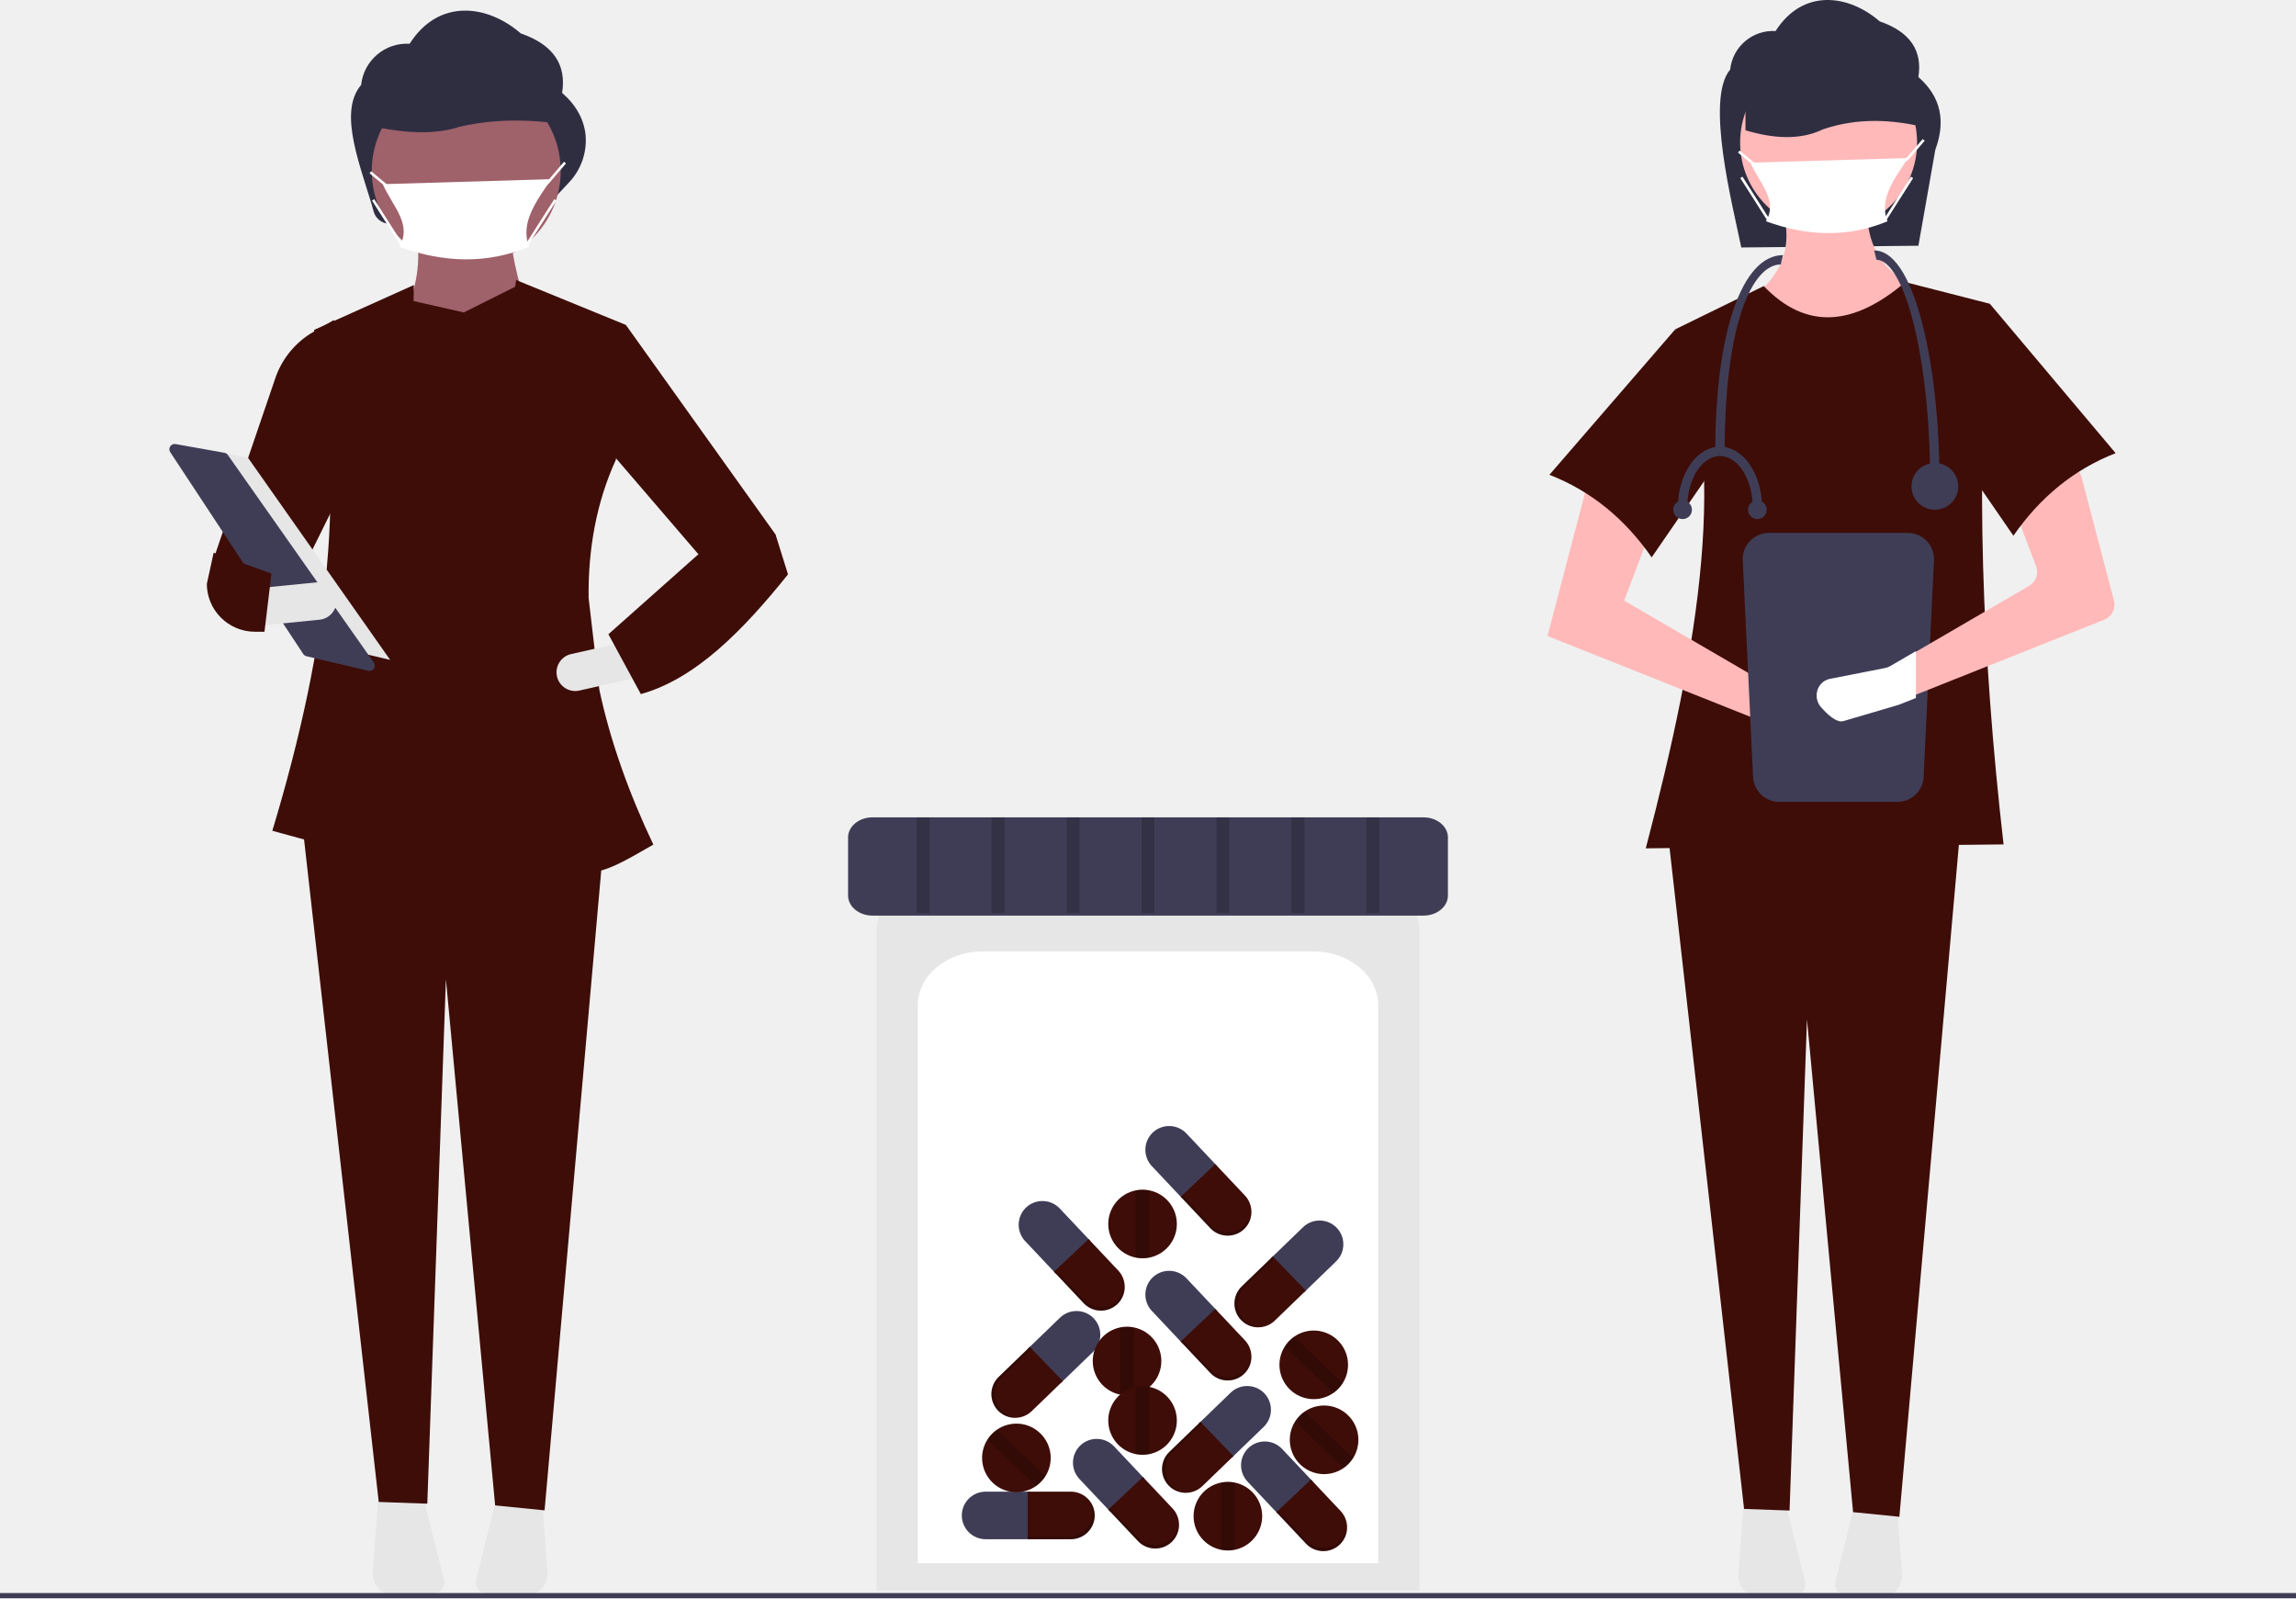
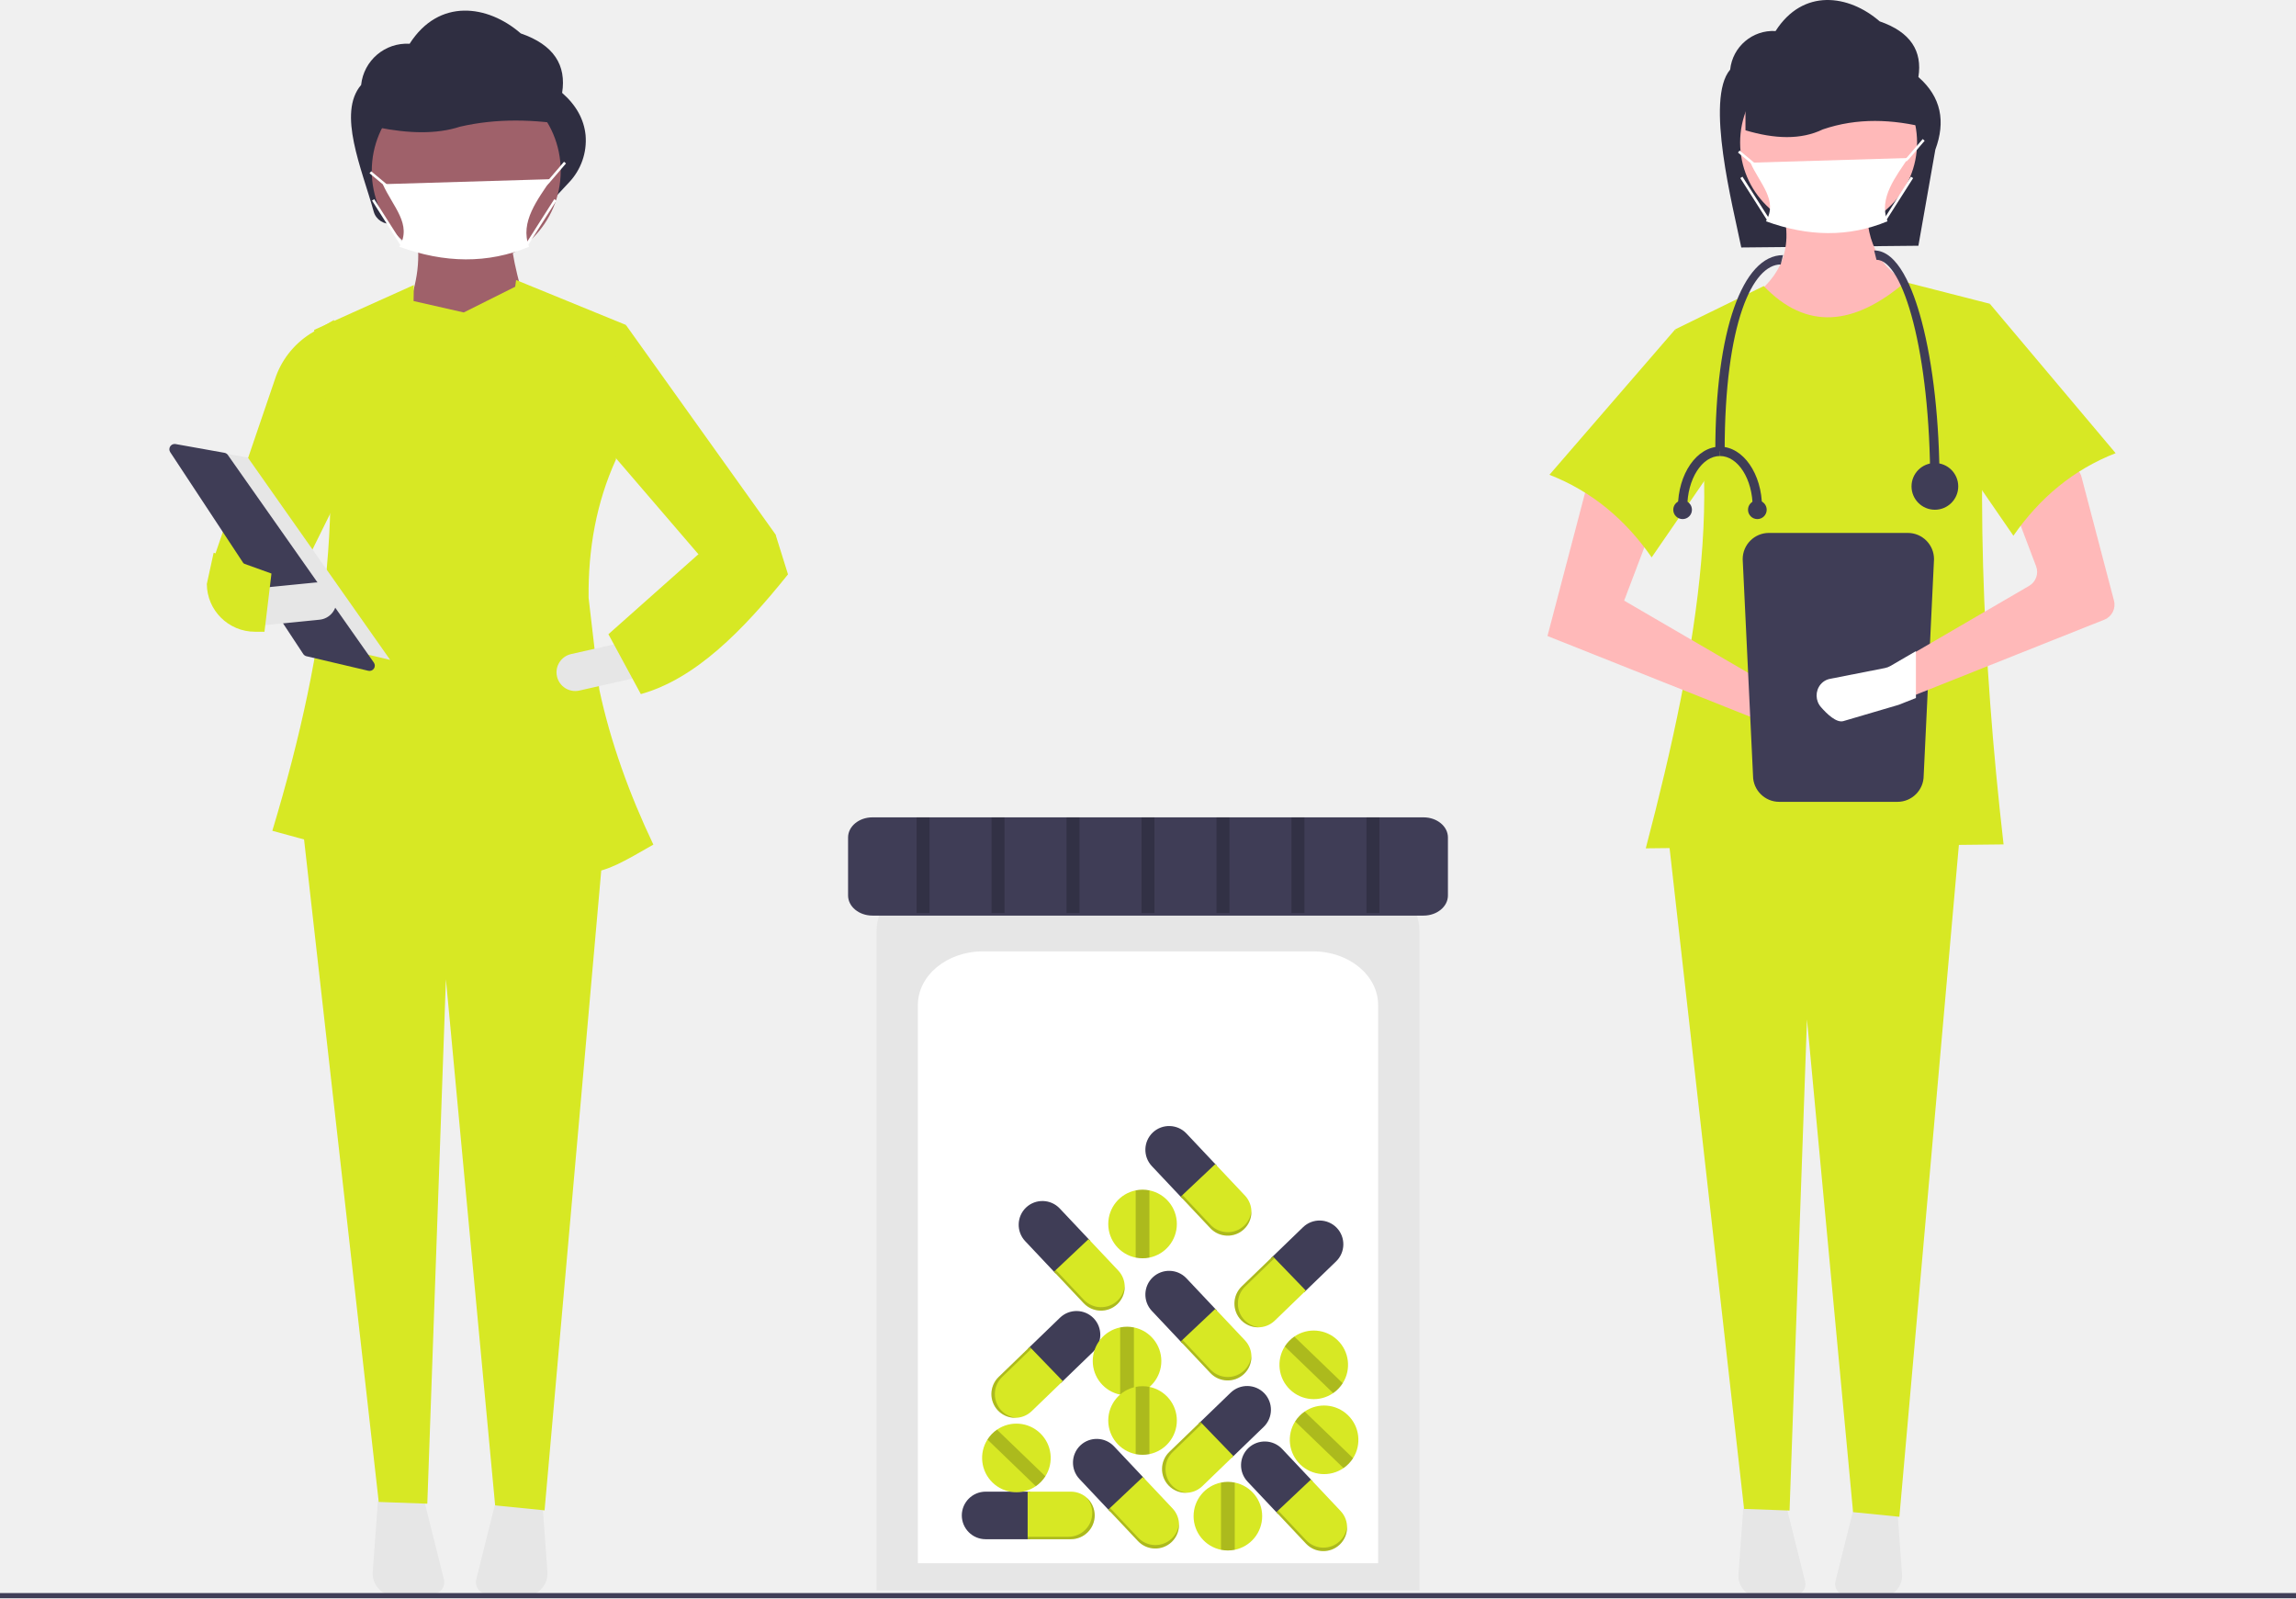
<svg xmlns="http://www.w3.org/2000/svg" data-name="Layer 1" width="888" height="618.106" viewBox="0 0 888 618.106">
  <path d="M897.957,235.99l-68.502.667c-3.22-15.851-14.038-57.443-4.295-68.787A16.674,16.674,0,0,1,842.723,152.95h0c10.617-16.62,28.302-14.124,40.255-3.745,12.029,4.151,16.565,11.525,14.979,21.532,8.909,7.798,10.552,17.285,6.553,28.085Z" transform="translate(-156 -140.947)" fill="#2f2e41" />
  <path d="M891.362,278.189l-49.422-6.843-9.884-14.447c13.616-9.032,18.434-21.647,12.166-38.778l34.216-.76c-1.603,15.255,3.442,27.067,17.488,34.216Z" transform="translate(-156 -140.947)" fill="#ffb9b9" />
  <path d="M830.255,723.967l-1.89,25.835a8.224,8.224,0,0,0,8.7,8.809L850.335,757.807a4.195,4.195,0,0,0,3.815-5.204l-7.366-29.463Z" transform="translate(-156 -140.947)" fill="#e6e6e6" />
  <path d="M873.216,723.14l-7.366,29.463a4.195,4.195,0,0,0,3.815,5.204l13.27.804a8.224,8.224,0,0,0,8.7-8.809l-1.89-25.835Z" transform="translate(-156 -140.947)" fill="#e6e6e6" />
-   <polygon points="734.602 586.606 716.694 584.809 698.866 394.239 692.128 584.195 674.534 583.565 644.881 320.485 758.172 320.485 734.602 586.606" fill="#3e0d08" />
+   <polygon points="734.602 586.606 716.694 584.809 698.866 394.239 692.128 584.195 674.534 583.565 644.881 320.485 758.172 320.485 734.602 586.606" fill="#d7e824" />
  <circle cx="707.229" cy="55.125" r="34.216" fill="#ffb9b9" />
-   <path d="M930.9,467.515l-138.383,1.521c20.537-78.181,32.821-150.804,11.405-200.731l34.216-16.728c16.498,17.208,34.871,15.434,54.745-1.521l32.695,8.364C919.978,323.891,922.488,394.011,930.9,467.515Z" transform="translate(-156 -140.947)" fill="#3e0d08" />
+   <path d="M930.9,467.515l-138.383,1.521c20.537-78.181,32.821-150.804,11.405-200.731l34.216-16.728c16.498,17.208,34.871,15.434,54.745-1.521l32.695,8.364C919.978,323.891,922.488,394.011,930.9,467.515Z" transform="translate(-156 -140.947)" fill="#d7e824" />
  <path d="M754.5,386.919l85.919,34.216,19.209,5.65a6.645,6.645,0,0,0,8.322-4.763h0a6.645,6.645,0,0,0-3.783-7.7l-19.946-6.113-60.067-34.976,12.546-33.075L770.467,326.091Z" transform="translate(-156 -140.947)" fill="#ffb9b9" />
-   <path d="M755.26,324.57c16.347,6.377,29.349,17.261,39.538,31.934l31.934-46.381-22.81-41.819Z" transform="translate(-156 -140.947)" fill="#3e0d08" />
+   <path d="M755.26,324.57c16.347,6.377,29.349,17.261,39.538,31.934l31.934-46.381-22.81-41.819Z" transform="translate(-156 -140.947)" fill="#d7e824" />
  <path d="M901.792,190.527c-13.887-3.578-27.54-4.069-40.813.469-8.455,4.095-18.608,3.717-29.899.344V157.203l60.959,1.626Z" transform="translate(-156 -140.947)" fill="#2f2e41" />
  <path d="M840.134,347.053A10.145,10.145,0,0,0,830,357.187l4,83.732A10.145,10.145,0,0,0,844.134,451.053h45.732A10.145,10.145,0,0,0,900,440.919l4-83.732A10.145,10.145,0,0,0,893.866,347.053Z" transform="translate(-156 -140.947)" fill="#3f3d56" />
  <path d="M969.89,380.593,895,410.413l-5.65,2.25c-.18.07-.36.13-.55.19l-18.93,5.57c-2.42.71-5.77-2.55-7.73-4.8a6.085,6.085,0,0,1-.16-7.93,6.746,6.746,0,0,1,.86-.83,5.589,5.589,0,0,1,2.5-1.1l18.91-3.72a6.336,6.336,0,0,0,1.93-.72l8.82-5.14,45.79-26.66a6.218,6.218,0,0,0,2.69-7.58l-8.74-23.05a6.211,6.211,0,0,1,2.87-7.68l14.48-7.76a6.206,6.206,0,0,1,8.94,3.9L973.6,373.233A6.219,6.219,0,0,1,969.89,380.593Z" transform="translate(-156 -140.947)" fill="#ffb9b9" />
-   <path d="M974.24,316.206c-16.347,6.377-29.349,17.261-39.538,31.934l-31.934-46.381,22.81-43.34Z" transform="translate(-156 -140.947)" fill="#3e0d08" />
+   <path d="M974.24,316.206c-16.347,6.377-29.349,17.261-39.538,31.934l-31.934-46.381,22.81-43.34Z" transform="translate(-156 -140.947)" fill="#d7e824" />
  <path d="M886,226.526c-14.968,6.226-30.663,5.973-47,0,4.754-8.114-2.352-14.469-6-22.66l61-1.813C889.335,209.169,882.452,217.576,886,226.526Z" transform="translate(-156 -140.947)" fill="#fff" />
  <polygon points="737.354 62.46 736.646 61.753 737.646 60.753 743.62 53.781 744.38 54.431 738.38 61.431 737.354 62.46" fill="#fff" />
  <rect x="831" y="198.148" width="1.001" height="7.81" transform="translate(-12.03491 570.5309) rotate(-50.19443)" fill="#fff" />
  <rect x="880.471" y="217.303" width="19.558" height="1" transform="matrix(0.537, -0.84358, 0.84358, 0.537, 72.44944, 710.8936)" fill="#fff" />
  <rect x="834.25" y="208.024" width="1" height="19.558" transform="translate(-142.4296 341.2609) rotate(-32.47119)" fill="#fff" />
  <path d="M897,392.768V410.885l-6.307,2.512c-.201.078-.402.145-.614.212L868.949,419.826c-2.701.792-6.441-2.846-8.628-5.358a6.792,6.792,0,0,1-.179-8.852,7.53,7.53,0,0,1,.96-.926,6.238,6.238,0,0,1,2.791-1.228l21.108-4.152a7.072,7.072,0,0,0,2.154-.804Z" transform="translate(-156 -140.947)" fill="#fff" />
  <path d="M906.14,328.149h-3.614c0-51.111-10.523-86.729-20.779-86.729l-.903-3.614c9.197,0,15.06,14.824,18.36,27.26C903.677,281.926,906.14,304.329,906.14,328.149Z" transform="translate(-156 -140.947)" fill="#3f3d56" />
  <path d="M823.025,315.501H819.411c0-46.809,10.596-75.888,26.199-75.888l-.903,3.614C833.914,243.227,823.025,265.575,823.025,315.501Z" transform="translate(-156 -140.947)" fill="#3f3d56" />
  <circle cx="748.333" cy="188.105" r="9.034" fill="#3f3d56" />
  <path d="M808.57,337.183h-3.614c0-12.952,7.295-23.489,16.262-23.489v3.614C814.244,317.308,808.57,326.224,808.57,337.183Z" transform="translate(-156 -140.947)" fill="#3f3d56" />
  <path d="M837.479,337.183h-3.614c0-10.959-5.674-19.875-12.648-19.875v-3.614C830.185,313.694,837.479,324.231,837.479,337.183Z" transform="translate(-156 -140.947)" fill="#3f3d56" />
  <circle cx="679.673" cy="197.14" r="3.614" fill="#3f3d56" />
  <circle cx="650.763" cy="197.14" r="3.614" fill="#3f3d56" />
  <path d="M371.271,216.644,307.805,227.392a6.424,6.424,0,0,1-7.27-4.613c-4.585-16.549-14.172-38.139-4.864-48.977a17.805,17.805,0,0,1,18.755-15.933h0c11.338-17.747,30.222-15.083,42.986-3.999,12.845,4.432,17.688,12.307,15.995,22.992,5.549,4.857,8.459,10.329,9.072,16.334a23.589,23.589,0,0,1-6.454,18.351Z" transform="translate(-156 -140.947)" fill="#2f2e41" />
  <path d="M361.403,266.609l-49.2-2.894c4.822-11.067,6.748-21.724,4.824-31.836h36.659C353.602,239.644,357.466,253.074,361.403,266.609Z" transform="translate(-156 -140.947)" fill="#9f616a" />
  <path d="M302.18,721.236l-2.018,27.588a8.782,8.782,0,0,0,9.29,9.407l14.17-.858a4.479,4.479,0,0,0,4.074-5.557l-7.866-31.462Z" transform="translate(-156 -140.947)" fill="#e6e6e6" />
  <path d="M348.055,720.353l-7.866,31.462a4.479,4.479,0,0,0,4.074,5.557l14.17.858a8.782,8.782,0,0,0,9.29-9.407l-2.018-27.588Z" transform="translate(-156 -140.947)" fill="#e6e6e6" />
-   <polygon points="210.62 584.119 191.498 582.2 172.46 378.701 165.265 581.544 146.478 580.871 114.813 299.944 235.79 299.944 210.62 584.119" fill="#3e0d08" />
+   <polygon points="210.62 584.119 191.498 582.2 172.46 378.701 165.265 581.544 146.478 580.871 114.813 299.944 235.79 299.944 210.62 584.119" fill="#d7e824" />
  <circle cx="180.323" cy="66.107" r="36.537" fill="#9f616a" />
  <path d="M377.502,189.6c-14.829-2.583-29.409-2.937-43.582.339-9.028,2.955-19.87,2.683-31.928.248V165.548l65.094,1.173Z" transform="translate(-156 -140.947)" fill="#2f2e41" />
  <path d="M360.639,236.37c-15.984,6.649-32.744,6.379-50.189,0,5.076-8.664-2.512-15.45-6.407-24.197l65.138-1.936C364.2,217.836,356.85,226.813,360.639,236.37Z" transform="translate(-156 -140.947)" fill="#fff" />
  <rect x="301.941" y="206.067" width="1.001" height="8.34" transform="translate(-208.685 167.0441) rotate(-50.19486)" fill="#fff" />
  <rect x="354.735" y="226.556" width="20.885" height="1" transform="matrix(0.537, -0.84358, 0.84358, 0.537, -178.4638, 272.2359)" fill="#fff" />
  <rect x="305.412" y="216.614" width="1" height="20.885" transform="matrix(0.84366, -0.53687, 0.53687, 0.84366, -230.0748, 58.78582)" fill="#fff" />
-   <path d="M266.861,373.693l-27.977-17.365,23.859-69.879a32.965,32.965,0,0,1,14.41-17.116l8.037-4.653.699,70.495Z" transform="translate(-156 -140.947)" fill="#3e0d08" />
-   <path d="M387.789,407.631,383.65,372.179c-.221-18.713,2.962-36.805,10.554-53.475l3.859-52.095L355.615,249.245c-.13.865-.241,1.729-.365,2.594l-19.894,9.947-19.402-4.409.107-6.202-38.589,17.365c12.761,59.328,5.801,120.938-16.144,193.709l50.837,13.901.423-24.41,45.307-3.236c.467,7.92.842,15.699,1.059,23.305,25.565,9.412,26.443,9.256,49.737-4.22C399.415,448.084,392.07,427.79,387.789,407.631Z" transform="translate(-156 -140.947)" fill="#3e0d08" />
-   <polygon points="297.051 224.063 271.004 215.381 229.34 166.878 242.062 125.663 299.945 206.699 297.051 224.063" fill="#3e0d08" />
+   <path d="M266.861,373.693l-27.977-17.365,23.859-69.879a32.965,32.965,0,0,1,14.41-17.116l8.037-4.653.699,70.495Z" transform="translate(-156 -140.947)" fill="#d7e824" />
+   <path d="M387.789,407.631,383.65,372.179c-.221-18.713,2.962-36.805,10.554-53.475l3.859-52.095L355.615,249.245c-.13.865-.241,1.729-.365,2.594l-19.894,9.947-19.402-4.409.107-6.202-38.589,17.365c12.761,59.328,5.801,120.938-16.144,193.709l50.837,13.901.423-24.41,45.307-3.236c.467,7.92.842,15.699,1.059,23.305,25.565,9.412,26.443,9.256,49.737-4.22C399.415,448.084,392.07,427.79,387.789,407.631Z" transform="translate(-156 -140.947)" fill="#d7e824" />
+   <polygon points="297.051 224.063 271.004 215.381 229.34 166.878 242.062 125.663 299.945 206.699 297.051 224.063" fill="#d7e824" />
  <path d="M371.419,402.56a7.246,7.246,0,0,0,8.655,5.459l22.111-5.007-3.196-14.113-22.111,5.006a7.237,7.237,0,0,0-5.459,8.655Z" transform="translate(-156 -140.947)" fill="#e6e6e6" />
-   <path d="M391.309,386.234l12.541,23.153c21.094-5.883,39.376-24.431,56.918-46.306l-4.824-15.435-29.906,7.718Z" transform="translate(-156 -140.947)" fill="#3e0d08" />
+   <path d="M391.309,386.234l12.541,23.153c21.094-5.883,39.376-24.431,56.918-46.306l-4.824-15.435-29.906,7.718Z" transform="translate(-156 -140.947)" fill="#d7e824" />
  <polygon points="71.79 172.661 95.866 176.96 150.897 255.207 121.662 248.328 71.79 172.661" fill="#e6e6e6" />
  <path d="M223.52,312.65a2.048,2.048,0,0,0-1.68,3.173l51.439,78.046a2.041,2.041,0,0,0,1.239.865l23.933,5.631a2.044,2.044,0,0,0,2.14-3.166L244.114,316.896a2.032,2.032,0,0,0-1.313-.836L223.906,312.685A2.217,2.217,0,0,0,223.52,312.65Z" transform="translate(-156 -140.947)" fill="#3f3d56" />
  <path d="M255.608,368.452l1.43,14.4,22.56-2.239a7.235,7.235,0,0,0-1.429-14.4Z" transform="translate(-156 -140.947)" fill="#e6e6e6" />
-   <path d="M235.991,366.784a18.609,18.609,0,0,0,18.587,18.485h3.71l2.701-22.505-22.36-8.05Z" transform="translate(-156 -140.947)" fill="#3e0d08" />
+   <path d="M235.991,366.784a18.609,18.609,0,0,0,18.587,18.485h3.71l2.701-22.505-22.36-8.05Z" transform="translate(-156 -140.947)" fill="#d7e824" />
  <polygon points="211.399 71.78 210.692 71.073 211.76 70.005 218.141 62.558 218.9 63.208 212.493 70.683 211.399 71.78" fill="#fff" />
  <rect y="616.106" width="888" height="2" fill="#3f3d56" />
  <path d="M495,756.053H705V501.337c0-13.488-13.285-24.46-29.614-24.46H524.614c-16.33,0-29.614,10.973-29.614,24.46Z" transform="translate(-156 -140.947)" fill="#e6e6e6" />
  <path d="M511,745.52H689V529.617c0-11.432-11.261-20.733-25.102-20.733H536.102C522.26,508.884,511,518.185,511,529.617Z" transform="translate(-156 -140.947)" fill="#fff" />
  <path d="M493.414,457.053c-5.19,0-9.414,3.488-9.414,7.775v22.444c0,4.287,4.223,7.775,9.414,7.775H706.587c5.19,0,9.413-3.488,9.413-7.775V464.828c0-4.287-4.223-7.775-9.413-7.775Z" transform="translate(-156 -140.947)" fill="#3f3d56" />
  <path d="M537.181,717.836a9.224,9.224,0,0,0-9.197,9.197v0a9.224,9.224,0,0,0,9.197,9.197H554.395V717.836Z" transform="translate(-156 -140.947)" fill="#3f3d56" />
-   <path d="M570.194,717.836H553.452V736.229h16.743a9.224,9.224,0,0,0,9.197-9.197v0A9.224,9.224,0,0,0,570.194,717.836Z" transform="translate(-156 -140.947)" fill="#3e0d08" />
+   <path d="M570.194,717.836H553.452V736.229h16.743a9.224,9.224,0,0,0,9.197-9.197v0A9.224,9.224,0,0,0,570.194,717.836Z" transform="translate(-156 -140.947)" fill="#d7e824" />
  <path d="M576.196,720.088a9.144,9.144,0,0,1,2.252,6.001v0a9.224,9.224,0,0,1-9.197,9.197H553.452v.943h16.743a9.224,9.224,0,0,0,9.197-9.197v0A9.177,9.177,0,0,0,576.196,720.088Z" transform="translate(-156 -140.947)" opacity="0.2" />
  <path d="M614.861,579.31a9.224,9.224,0,0,0-13-.384l0,0a9.224,9.224,0,0,0-.384,13l11.808,12.526,13.384-12.617Z" transform="translate(-156 -140.947)" fill="#3f3d56" />
-   <path d="M637.507,603.332l-11.484-12.183L612.638,603.766l11.484,12.183a9.224,9.224,0,0,0,13.0.384l0,0A9.224,9.224,0,0,0,637.507,603.332Z" transform="translate(-156 -140.947)" fill="#3e0d08" />
+   <path d="M637.507,603.332l-11.484-12.183L612.638,603.766l11.484,12.183a9.224,9.224,0,0,0,13.0.384l0,0A9.224,9.224,0,0,0,637.507,603.332Z" transform="translate(-156 -140.947)" fill="#d7e824" />
  <path d="M639.984,609.244a9.144,9.144,0,0,1-2.822,5.755l0,0a9.224,9.224,0,0,1-13-.384L613.324,603.119l-.686.647,11.484,12.183a9.224,9.224,0,0,0,13.0.384l0,0A9.177,9.177,0,0,0,639.984,609.244Z" transform="translate(-156 -140.947)" opacity="0.2" />
  <path d="M565.861,608.31a9.224,9.224,0,0,0-13-.384l0,0a9.224,9.224,0,0,0-.384,13l11.808,12.526,13.384-12.617Z" transform="translate(-156 -140.947)" fill="#3f3d56" />
-   <path d="M588.507,632.332l-11.484-12.183L563.638,632.766l11.484,12.183a9.224,9.224,0,0,0,13.0.384l0,0A9.224,9.224,0,0,0,588.507,632.332Z" transform="translate(-156 -140.947)" fill="#3e0d08" />
+   <path d="M588.507,632.332l-11.484-12.183L563.638,632.766l11.484,12.183a9.224,9.224,0,0,0,13.0.384l0,0A9.224,9.224,0,0,0,588.507,632.332Z" transform="translate(-156 -140.947)" fill="#d7e824" />
  <path d="M590.984,638.244a9.144,9.144,0,0,1-2.822,5.755l0,0a9.224,9.224,0,0,1-13-.384L564.324,632.119l-.686.647,11.484,12.183a9.224,9.224,0,0,0,13.0.384l0,0A9.177,9.177,0,0,0,590.984,638.244Z" transform="translate(-156 -140.947)" opacity="0.2" />
  <path d="M614.861,635.31a9.224,9.224,0,0,0-13-.384l0,0a9.224,9.224,0,0,0-.384,13l11.808,12.526,13.384-12.617Z" transform="translate(-156 -140.947)" fill="#3f3d56" />
-   <path d="M637.507,659.332l-11.484-12.183L612.638,659.766l11.484,12.183a9.224,9.224,0,0,0,13.0.384l0,0A9.224,9.224,0,0,0,637.507,659.332Z" transform="translate(-156 -140.947)" fill="#3e0d08" />
+   <path d="M637.507,659.332l-11.484-12.183L612.638,659.766l11.484,12.183a9.224,9.224,0,0,0,13.0.384l0,0A9.224,9.224,0,0,0,637.507,659.332Z" transform="translate(-156 -140.947)" fill="#d7e824" />
  <path d="M639.984,665.244a9.144,9.144,0,0,1-2.822,5.755l0,0a9.224,9.224,0,0,1-13-.384L613.324,659.119l-.686.647,11.484,12.183a9.224,9.224,0,0,0,13.0.384l0,0A9.177,9.177,0,0,0,639.984,665.244Z" transform="translate(-156 -140.947)" opacity="0.2" />
  <path d="M644.754,692.777a9.224,9.224,0,0,0,.226-13.004l0,0a9.224,9.224,0,0,0-13.004-.226L619.594,691.506l12.778,13.23Z" transform="translate(-156 -140.947)" fill="#3f3d56" />
-   <path d="M621.008,715.712l12.043-11.632L620.272,690.851,608.23,702.482a9.224,9.224,0,0,0-.226,13.004l0,0A9.224,9.224,0,0,0,621.008,715.712Z" transform="translate(-156 -140.947)" fill="#3e0d08" />
+   <path d="M621.008,715.712l12.043-11.632L620.272,690.851,608.23,702.482a9.224,9.224,0,0,0-.226,13.004l0,0A9.224,9.224,0,0,0,621.008,715.712Z" transform="translate(-156 -140.947)" fill="#d7e824" />
  <path d="M615.127,718.261a9.144,9.144,0,0,1-5.789-2.752l0,0a9.224,9.224,0,0,1,.226-13.004L620.928,691.529l-.655-.678L608.23,702.482a9.224,9.224,0,0,0-.226,13.004l0,0A9.177,9.177,0,0,0,615.127,718.261Z" transform="translate(-156 -140.947)" opacity="0.2" />
  <path d="M578.754,663.777a9.224,9.224,0,0,0,.226-13.004l0,0a9.224,9.224,0,0,0-13.004-.226L553.594,662.506l12.778,13.23Z" transform="translate(-156 -140.947)" fill="#3f3d56" />
-   <path d="M555.008,686.712l12.043-11.632L554.272,661.851,542.23,673.482a9.224,9.224,0,0,0-.226,13.004l0,0A9.224,9.224,0,0,0,555.008,686.712Z" transform="translate(-156 -140.947)" fill="#3e0d08" />
+   <path d="M555.008,686.712l12.043-11.632L554.272,661.851,542.23,673.482a9.224,9.224,0,0,0-.226,13.004l0,0A9.224,9.224,0,0,0,555.008,686.712Z" transform="translate(-156 -140.947)" fill="#d7e824" />
  <path d="M549.127,689.261a9.144,9.144,0,0,1-5.789-2.752l0,0a9.224,9.224,0,0,1,.226-13.004L554.928,662.529l-.655-.678L542.23,673.482a9.224,9.224,0,0,0-.226,13.004l0,0A9.177,9.177,0,0,0,549.127,689.261Z" transform="translate(-156 -140.947)" opacity="0.2" />
  <path d="M672.754,628.777a9.224,9.224,0,0,0,.226-13.004l0,0a9.224,9.224,0,0,0-13.004-.226L647.594,627.506l12.778,13.23Z" transform="translate(-156 -140.947)" fill="#3f3d56" />
-   <path d="M649.008,651.712l12.043-11.632L648.272,626.851,636.23,638.482a9.224,9.224,0,0,0-.226,13.004l0,0A9.224,9.224,0,0,0,649.008,651.712Z" transform="translate(-156 -140.947)" fill="#3e0d08" />
+   <path d="M649.008,651.712l12.043-11.632L648.272,626.851,636.23,638.482a9.224,9.224,0,0,0-.226,13.004l0,0A9.224,9.224,0,0,0,649.008,651.712Z" transform="translate(-156 -140.947)" fill="#d7e824" />
  <path d="M643.127,654.261a9.144,9.144,0,0,1-5.789-2.752l0,0a9.224,9.224,0,0,1,.226-13.004L648.928,627.529l-.655-.678L636.23,638.482a9.224,9.224,0,0,0-.226,13.004l0,0A9.177,9.177,0,0,0,643.127,654.261Z" transform="translate(-156 -140.947)" opacity="0.2" />
  <path d="M651.861,701.31a9.224,9.224,0,0,0-13-.384l0,0a9.224,9.224,0,0,0-.384,13l11.808,12.526,13.384-12.617Z" transform="translate(-156 -140.947)" fill="#3f3d56" />
-   <path d="M674.507,725.332l-11.484-12.183L649.638,725.766l11.484,12.183a9.224,9.224,0,0,0,13.0.384l0,0A9.224,9.224,0,0,0,674.507,725.332Z" transform="translate(-156 -140.947)" fill="#3e0d08" />
+   <path d="M674.507,725.332l-11.484-12.183L649.638,725.766l11.484,12.183a9.224,9.224,0,0,0,13.0.384l0,0A9.224,9.224,0,0,0,674.507,725.332Z" transform="translate(-156 -140.947)" fill="#d7e824" />
  <path d="M676.984,731.244a9.144,9.144,0,0,1-2.822,5.755l0,0a9.224,9.224,0,0,1-13-.384L650.324,725.119l-.686.647,11.484,12.183a9.224,9.224,0,0,0,13.0.384l0,0A9.177,9.177,0,0,0,676.984,731.244Z" transform="translate(-156 -140.947)" opacity="0.2" />
  <path d="M586.861,700.31a9.224,9.224,0,0,0-13-.384l0,0a9.224,9.224,0,0,0-.384,13l11.808,12.526,13.384-12.617Z" transform="translate(-156 -140.947)" fill="#3f3d56" />
-   <path d="M609.507,724.332l-11.484-12.183L584.638,724.766l11.484,12.183a9.224,9.224,0,0,0,13.0.384l0,0A9.224,9.224,0,0,0,609.507,724.332Z" transform="translate(-156 -140.947)" fill="#3e0d08" />
+   <path d="M609.507,724.332l-11.484-12.183L584.638,724.766l11.484,12.183a9.224,9.224,0,0,0,13.0.384l0,0A9.224,9.224,0,0,0,609.507,724.332Z" transform="translate(-156 -140.947)" fill="#d7e824" />
  <path d="M611.984,730.244a9.144,9.144,0,0,1-2.822,5.755l0,0a9.224,9.224,0,0,1-13-.384L585.324,724.119l-.686.647,11.484,12.183a9.224,9.224,0,0,0,13.0.384l0,0A9.177,9.177,0,0,0,611.984,730.244Z" transform="translate(-156 -140.947)" opacity="0.2" />
-   <path d="M605.158,667.316A13.263,13.263,0,0,1,594.547,680.314a13.395,13.395,0,0,1-5.305,0,13.266,13.266,0,0,1,0-25.996,13.397,13.397,0,0,1,5.305,0A13.263,13.263,0,0,1,605.158,667.316Z" transform="translate(-156 -140.947)" fill="#3e0d08" />
+   <path d="M605.158,667.316A13.263,13.263,0,0,1,594.547,680.314a13.395,13.395,0,0,1-5.305,0,13.266,13.266,0,0,1,0-25.996,13.397,13.397,0,0,1,5.305,0A13.263,13.263,0,0,1,605.158,667.316Z" transform="translate(-156 -140.947)" fill="#d7e824" />
  <path d="M594.547,654.318V680.314a13.395,13.395,0,0,1-5.305,0V654.318a13.397,13.397,0,0,1,5.305,0Z" transform="translate(-156 -140.947)" opacity="0.2" />
-   <path d="M611.158,614.316A13.263,13.263,0,0,1,600.547,627.314a13.395,13.395,0,0,1-5.305,0,13.266,13.266,0,0,1,0-25.996,13.397,13.397,0,0,1,5.305,0A13.263,13.263,0,0,1,611.158,614.316Z" transform="translate(-156 -140.947)" fill="#3e0d08" />
+   <path d="M611.158,614.316A13.263,13.263,0,0,1,600.547,627.314a13.395,13.395,0,0,1-5.305,0,13.266,13.266,0,0,1,0-25.996,13.397,13.397,0,0,1,5.305,0A13.263,13.263,0,0,1,611.158,614.316Z" transform="translate(-156 -140.947)" fill="#d7e824" />
  <path d="M600.547,601.318V627.314a13.395,13.395,0,0,1-5.305,0V601.318a13.397,13.397,0,0,1,5.305,0Z" transform="translate(-156 -140.947)" opacity="0.2" />
-   <path d="M611.158,690.316A13.263,13.263,0,0,1,600.547,703.314a13.395,13.395,0,0,1-5.305,0,13.266,13.266,0,0,1,0-25.996,13.397,13.397,0,0,1,5.305,0A13.263,13.263,0,0,1,611.158,690.316Z" transform="translate(-156 -140.947)" fill="#3e0d08" />
+   <path d="M611.158,690.316A13.263,13.263,0,0,1,600.547,703.314a13.395,13.395,0,0,1-5.305,0,13.266,13.266,0,0,1,0-25.996,13.397,13.397,0,0,1,5.305,0A13.263,13.263,0,0,1,611.158,690.316Z" transform="translate(-156 -140.947)" fill="#d7e824" />
  <path d="M600.547,677.318V703.314a13.395,13.395,0,0,1-5.305,0V677.318a13.397,13.397,0,0,1,5.305,0Z" transform="translate(-156 -140.947)" opacity="0.2" />
-   <path d="M644.158,727.316A13.263,13.263,0,0,1,633.547,740.314a13.395,13.395,0,0,1-5.305,0,13.266,13.266,0,0,1,0-25.996,13.397,13.397,0,0,1,5.305,0A13.263,13.263,0,0,1,644.158,727.316Z" transform="translate(-156 -140.947)" fill="#3e0d08" />
+   <path d="M644.158,727.316A13.263,13.263,0,0,1,633.547,740.314a13.395,13.395,0,0,1-5.305,0,13.266,13.266,0,0,1,0-25.996,13.397,13.397,0,0,1,5.305,0A13.263,13.263,0,0,1,644.158,727.316Z" transform="translate(-156 -140.947)" fill="#d7e824" />
  <path d="M633.547,714.318V740.314a13.395,13.395,0,0,1-5.305,0V714.318a13.397,13.397,0,0,1,5.305,0Z" transform="translate(-156 -140.947)" opacity="0.2" />
-   <path d="M673.31,659.24a13.263,13.263,0,0,1,1.995,16.66,13.395,13.395,0,0,1-3.682,3.82,13.266,13.266,0,0,1-18.717-18.04,13.397,13.397,0,0,1,3.682-3.82A13.263,13.263,0,0,1,673.31,659.24Z" transform="translate(-156 -140.947)" fill="#3e0d08" />
+   <path d="M673.31,659.24a13.263,13.263,0,0,1,1.995,16.66,13.395,13.395,0,0,1-3.682,3.82,13.266,13.266,0,0,1-18.717-18.04,13.397,13.397,0,0,1,3.682-3.82A13.263,13.263,0,0,1,673.31,659.24Z" transform="translate(-156 -140.947)" fill="#d7e824" />
  <path d="M656.588,657.86l18.717,18.04a13.395,13.395,0,0,1-3.682,3.82l-18.717-18.04a13.397,13.397,0,0,1,3.682-3.82Z" transform="translate(-156 -140.947)" opacity="0.2" />
-   <path d="M677.31,688.24a13.263,13.263,0,0,1,1.995,16.66,13.395,13.395,0,0,1-3.682,3.82,13.266,13.266,0,0,1-18.717-18.04,13.397,13.397,0,0,1,3.682-3.82A13.263,13.263,0,0,1,677.31,688.24Z" transform="translate(-156 -140.947)" fill="#3e0d08" />
+   <path d="M677.31,688.24a13.263,13.263,0,0,1,1.995,16.66,13.395,13.395,0,0,1-3.682,3.82,13.266,13.266,0,0,1-18.717-18.04,13.397,13.397,0,0,1,3.682-3.82A13.263,13.263,0,0,1,677.31,688.24Z" transform="translate(-156 -140.947)" fill="#d7e824" />
  <path d="M660.588,686.86l18.717,18.04a13.395,13.395,0,0,1-3.682,3.82l-18.717-18.04a13.397,13.397,0,0,1,3.682-3.82Z" transform="translate(-156 -140.947)" opacity="0.2" />
-   <path d="M558.31,695.24a13.263,13.263,0,0,1,1.995,16.66,13.395,13.395,0,0,1-3.682,3.82,13.266,13.266,0,0,1-18.717-18.04,13.397,13.397,0,0,1,3.682-3.82A13.263,13.263,0,0,1,558.31,695.24Z" transform="translate(-156 -140.947)" fill="#3e0d08" />
+   <path d="M558.31,695.24a13.263,13.263,0,0,1,1.995,16.66,13.395,13.395,0,0,1-3.682,3.82,13.266,13.266,0,0,1-18.717-18.04,13.397,13.397,0,0,1,3.682-3.82A13.263,13.263,0,0,1,558.31,695.24Z" transform="translate(-156 -140.947)" fill="#d7e824" />
  <path d="M541.588,693.86l18.717,18.04a13.395,13.395,0,0,1-3.682,3.82l-18.717-18.04a13.397,13.397,0,0,1,3.682-3.82Z" transform="translate(-156 -140.947)" opacity="0.2" />
  <rect x="354.5" y="316.106" width="5" height="37" opacity="0.2" />
  <rect x="383.5" y="316.106" width="5" height="37" opacity="0.2" />
  <rect x="412.5" y="316.106" width="5" height="37" opacity="0.2" />
  <rect x="441.5" y="316.106" width="5" height="37" opacity="0.2" />
  <rect x="470.5" y="316.106" width="5" height="37" opacity="0.2" />
  <rect x="499.5" y="316.106" width="5" height="37" opacity="0.2" />
  <rect x="528.5" y="316.106" width="5" height="37" opacity="0.2" />
</svg>
